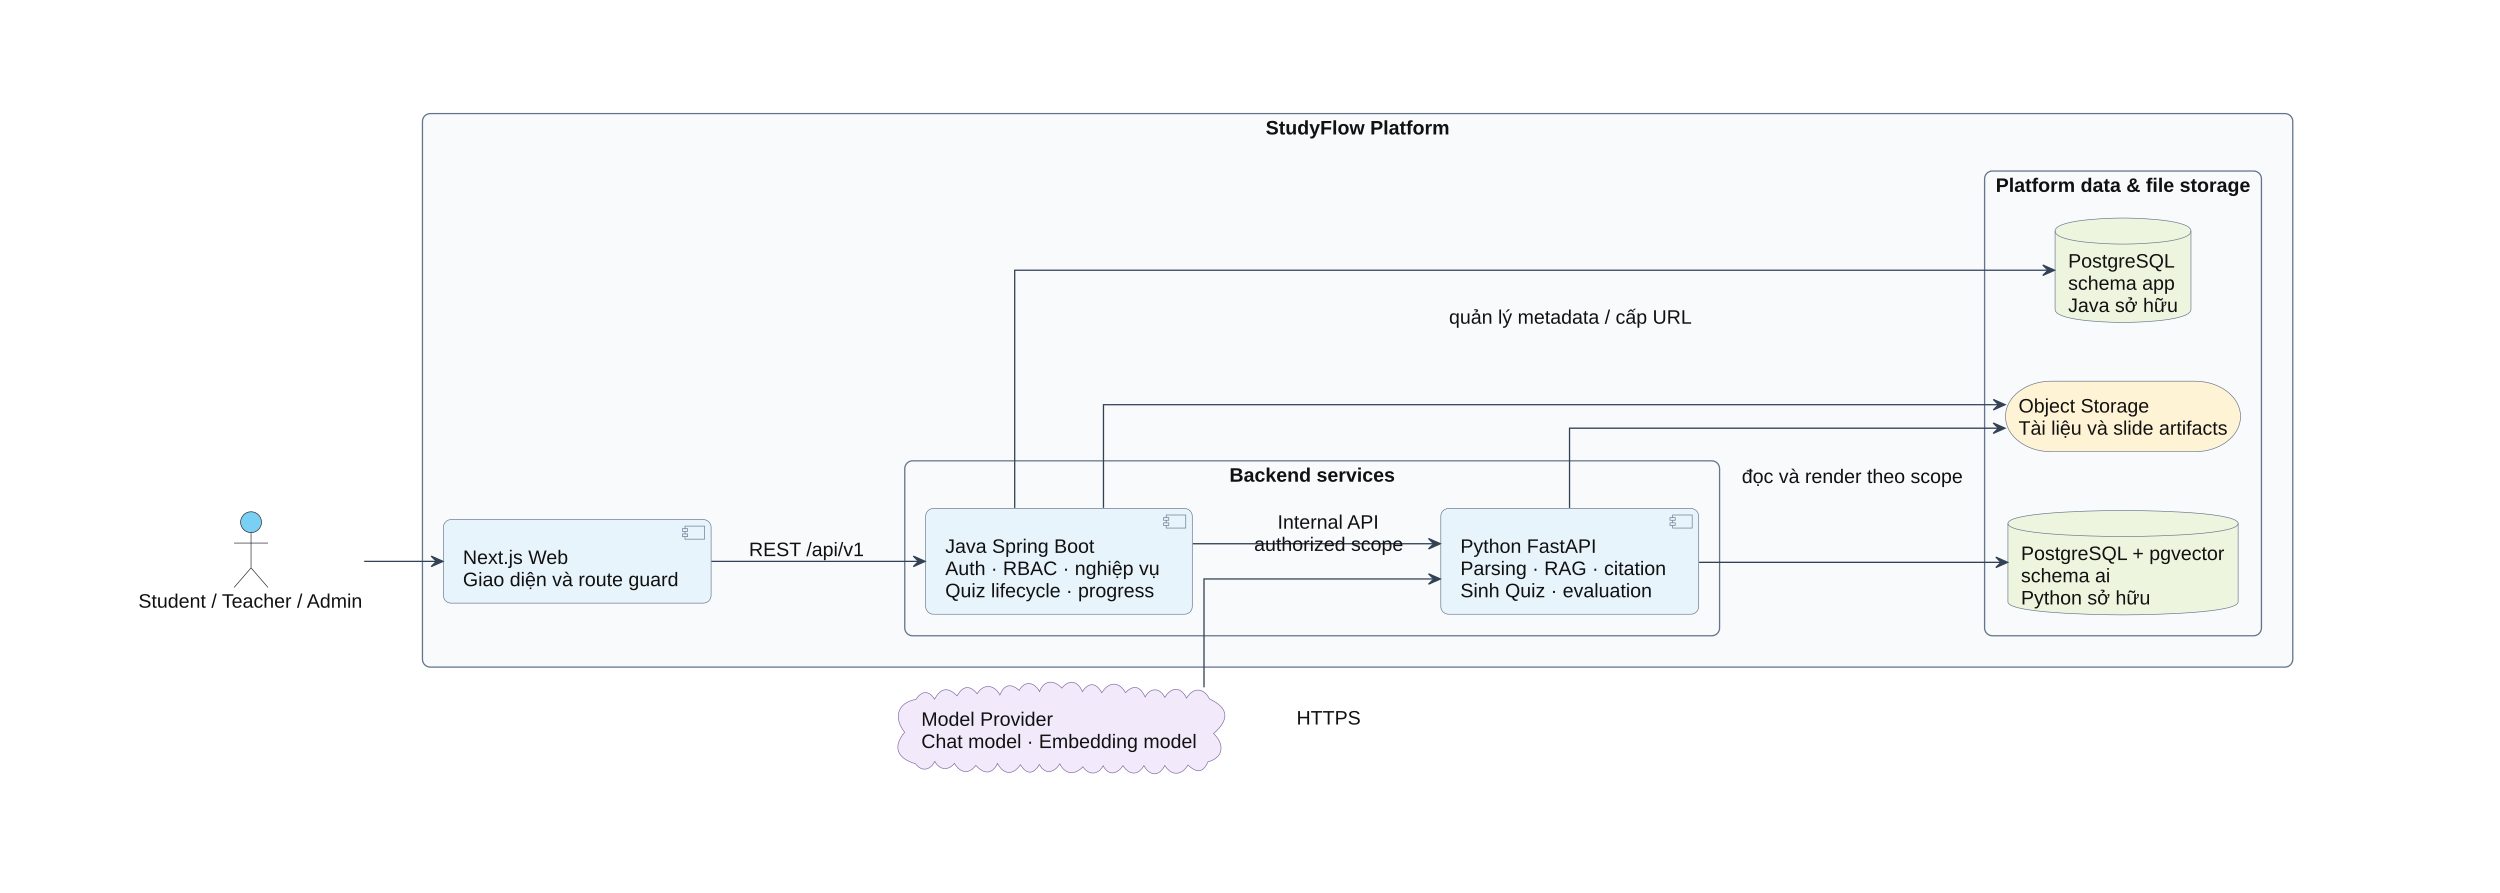
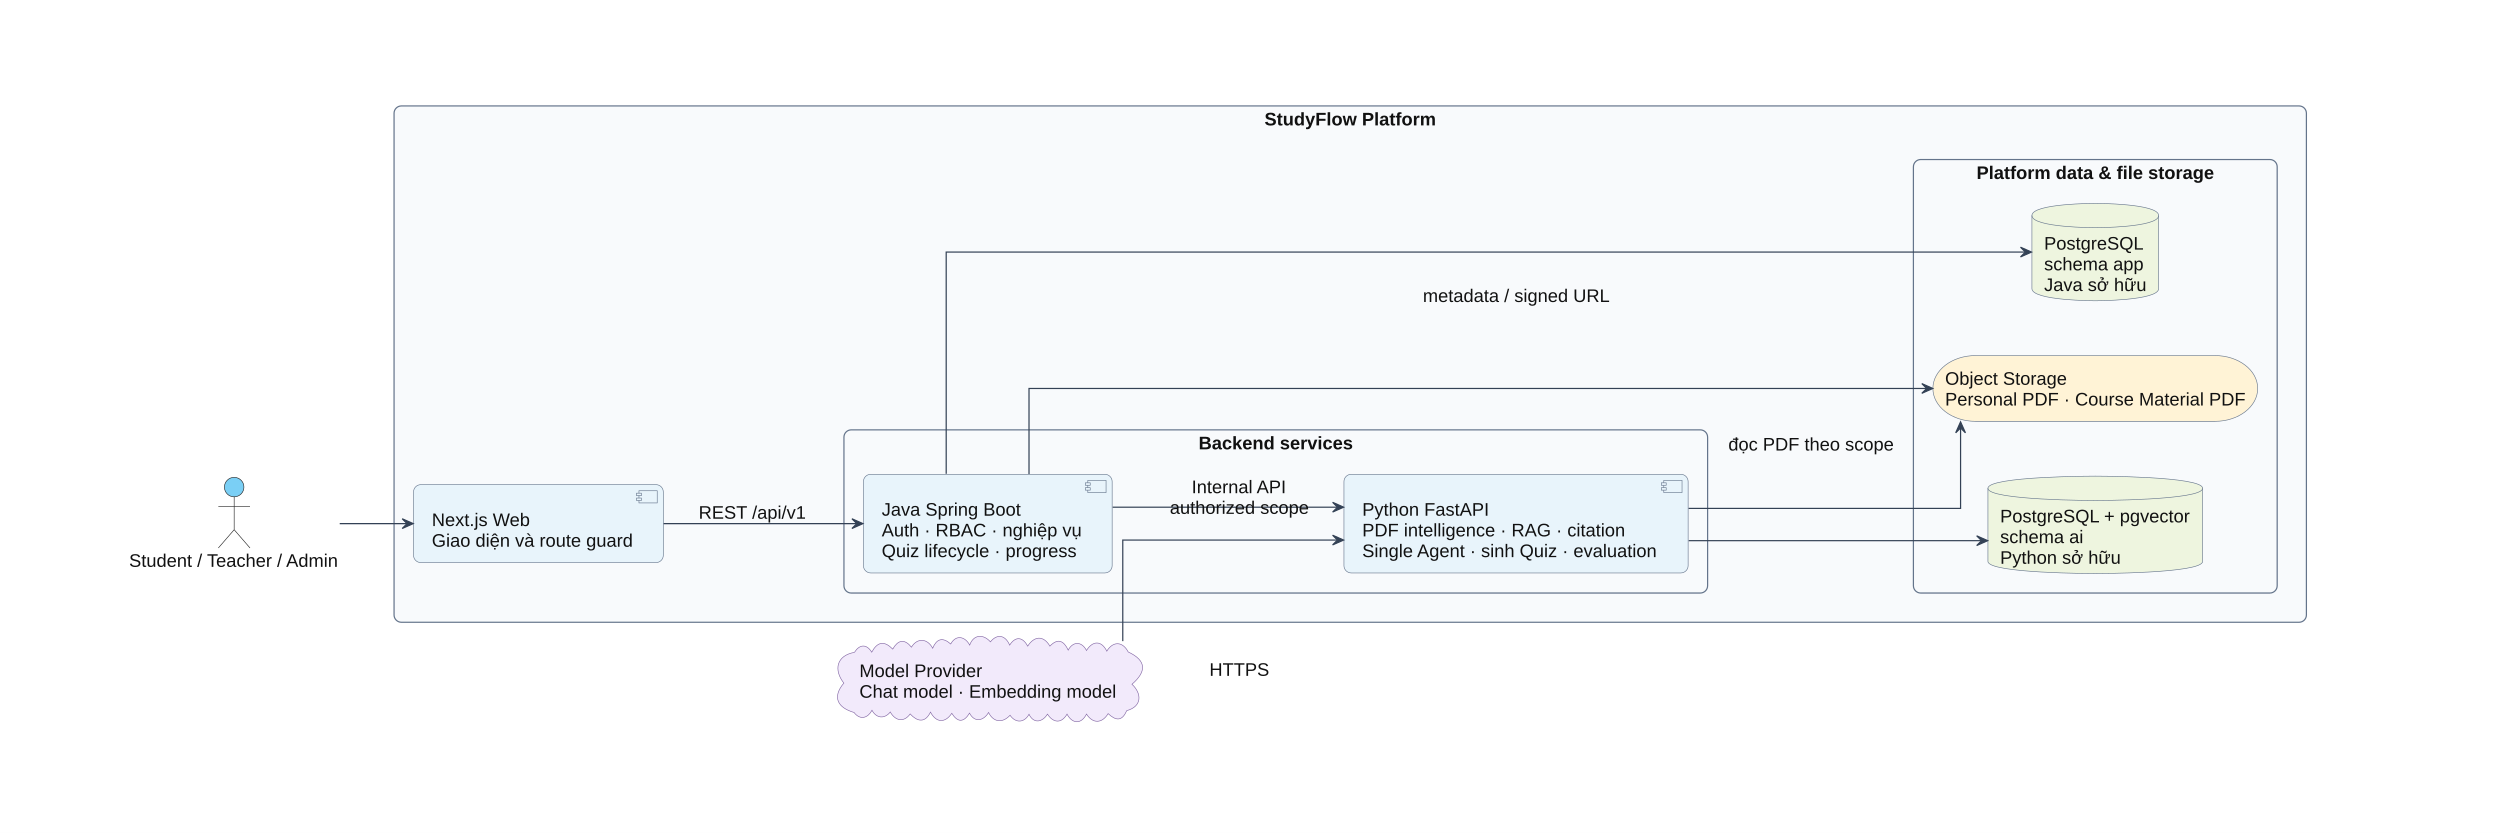
- <svg xmlns="http://www.w3.org/2000/svg" version="1.1" viewBox="-100 -80 1915 684" width="1915" height="684">
-   <rect x="-100" y="-80" width="1915" height="684" fill="#FFFFFF" />
+ <svg xmlns="http://www.w3.org/2000/svg" version="1.1" viewBox="-100 -80 2053 684" width="2053" height="684">
+   <rect x="-100" y="-80" width="2053" height="684" fill="#FFFFFF" />
  <defs />
  <g>
    <g class="cluster" data-qualified-name="platform" id="ent0002" data-source-line="30">
-       <rect x="223.60" y="7" width="1432.66" height="424" rx="6" ry="6" fill="#F8FAFC" stroke="#64748B" stroke-width="1" />
-       <text x="869.51" y="23" font-size="15" fill="#111111" xml:space="preserve" style="white-space: pre" font-weight="bold" font-family="Arial">StudyFlow Platform</text>
+       <rect x="223.60" y="7" width="1570.42" height="424" rx="6" ry="6" fill="#F8FAFC" stroke="#64748B" stroke-width="1" />
+       <text x="938.39" y="23" font-size="15" fill="#111111" xml:space="preserve" style="white-space: pre" font-weight="bold" font-family="Arial">StudyFlow Platform</text>
    </g>
    <g class="cluster" data-qualified-name="platform.backend" id="ent0004" data-source-line="33">
-       <rect x="593.05" y="273" width="624.15" height="134" rx="6" ry="6" fill="#F8FAFC" stroke="#64748B" stroke-width="1" />
-       <text x="841.75" y="289" font-size="15" fill="#111111" xml:space="preserve" style="white-space: pre" font-weight="bold" font-family="Arial">Backend services</text>
+       <rect x="593.05" y="273" width="709.24" height="134" rx="6" ry="6" fill="#F8FAFC" stroke="#64748B" stroke-width="1" />
+       <text x="884.29" y="289" font-size="15" fill="#111111" xml:space="preserve" style="white-space: pre" font-weight="bold" font-family="Arial">Backend services</text>
    </g>
    <g class="cluster" data-qualified-name="platform.data" id="ent0007" data-source-line="38">
-       <rect x="1420.20" y="51" width="212.06" height="356" rx="6" ry="6" fill="#F8FAFC" stroke="#64748B" stroke-width="1" />
-       <text x="1428.71" y="67" font-size="15" fill="#111111" xml:space="preserve" style="white-space: pre" font-weight="bold" font-family="Arial">Platform data &amp; file storage</text>
+       <rect x="1471.29" y="51" width="298.73" height="356" rx="6" ry="6" fill="#F8FAFC" stroke="#64748B" stroke-width="1" />
+       <text x="1523.13" y="67" font-size="15" fill="#111111" xml:space="preserve" style="white-space: pre" font-weight="bold" font-family="Arial">Platform data &amp; file storage</text>
    </g>
    <g class="entity" data-qualified-name="platform.web" id="ent0003" data-source-line="31">
      <rect x="239.60" y="318" width="205.11" height="64" rx="6" ry="6" fill="#E8F4FB" stroke="#64748B" stroke-width="0.50" />
      <rect x="424.71" y="323" width="15" height="10" fill="#E8F4FB" stroke="#64748B" stroke-width="0.50" />
      <rect x="422.71" y="325" width="4" height="2" fill="#E8F4FB" stroke="#64748B" stroke-width="0.50" />
      <rect x="422.71" y="329" width="4" height="2" fill="#E8F4FB" stroke="#64748B" stroke-width="0.50" />
      <text x="254.60" y="352" font-size="15" fill="#111111" xml:space="preserve" style="white-space: pre" font-family="Arial">Next.js Web</text>
      <text x="254.60" y="369" font-size="15" fill="#111111" xml:space="preserve" style="white-space: pre" font-family="Arial">Giao diện và route guard</text>
    </g>
    <g class="entity" data-qualified-name="platform.backend.java" id="ent0005" data-source-line="34">
      <rect x="609.05" y="309.50" width="204.25" height="81" rx="6" ry="6" fill="#E8F4FB" stroke="#64748B" stroke-width="0.50" />
      <rect x="793.30" y="314.50" width="15" height="10" fill="#E8F4FB" stroke="#64748B" stroke-width="0.50" />
      <rect x="791.30" y="316.50" width="4" height="2" fill="#E8F4FB" stroke="#64748B" stroke-width="0.50" />
      <rect x="791.30" y="320.50" width="4" height="2" fill="#E8F4FB" stroke="#64748B" stroke-width="0.50" />
      <text x="624.05" y="343.50" font-size="15" fill="#111111" xml:space="preserve" style="white-space: pre" font-family="Arial">Java Spring Boot</text>
      <text x="624.05" y="360.50" font-size="15" fill="#111111" xml:space="preserve" style="white-space: pre" font-family="Arial">Auth · RBAC · nghiệp vụ</text>
      <text x="624.05" y="377.50" font-size="15" fill="#111111" xml:space="preserve" style="white-space: pre" font-family="Arial">Quiz lifecycle · progress</text>
    </g>
    <g class="entity" data-qualified-name="platform.backend.ai" id="ent0006" data-source-line="35">
-       <rect x="1003.65" y="309.50" width="197.55" height="81" rx="6" ry="6" fill="#E8F4FB" stroke="#64748B" stroke-width="0.50" />
-       <rect x="1181.20" y="314.50" width="15" height="10" fill="#E8F4FB" stroke="#64748B" stroke-width="0.50" />
-       <rect x="1179.20" y="316.50" width="4" height="2" fill="#E8F4FB" stroke="#64748B" stroke-width="0.50" />
-       <rect x="1179.20" y="320.50" width="4" height="2" fill="#E8F4FB" stroke="#64748B" stroke-width="0.50" />
+       <rect x="1003.65" y="309.50" width="282.64" height="81" rx="6" ry="6" fill="#E8F4FB" stroke="#64748B" stroke-width="0.50" />
+       <rect x="1266.29" y="314.50" width="15" height="10" fill="#E8F4FB" stroke="#64748B" stroke-width="0.50" />
+       <rect x="1264.29" y="316.50" width="4" height="2" fill="#E8F4FB" stroke="#64748B" stroke-width="0.50" />
+       <rect x="1264.29" y="320.50" width="4" height="2" fill="#E8F4FB" stroke="#64748B" stroke-width="0.50" />
      <text x="1018.65" y="343.50" font-size="15" fill="#111111" xml:space="preserve" style="white-space: pre" font-family="Arial">Python FastAPI</text>
-       <text x="1018.65" y="360.50" font-size="15" fill="#111111" xml:space="preserve" style="white-space: pre" font-family="Arial">Parsing · RAG · citation</text>
-       <text x="1018.65" y="377.50" font-size="15" fill="#111111" xml:space="preserve" style="white-space: pre" font-family="Arial">Sinh Quiz · evaluation</text>
+       <text x="1018.65" y="360.50" font-size="15" fill="#111111" xml:space="preserve" style="white-space: pre" font-family="Arial">PDF intelligence · RAG · citation</text>
+       <text x="1018.65" y="377.50" font-size="15" fill="#111111" xml:space="preserve" style="white-space: pre" font-family="Arial">Single Agent · sinh Quiz · evaluation</text>
    </g>
    <g class="entity" data-qualified-name="platform.data.appdb" id="ent0008" data-source-line="39">
-       <path d="M1474.19,97 C1474.19,87 1526.23,87 1526.23,87 C1526.23,87 1578.27,87 1578.27,97 L1578.27,157 C1578.27,167 1526.23,167 1526.23,167 C1526.23,167 1474.19,167 1474.19,157 L1474.19,97" fill="#EEF5DF" stroke="#64748B" stroke-width="0.50" />
-       <path d="M1474.19,97 C1474.19,107 1526.23,107 1526.23,107 C1526.23,107 1578.27,107 1578.27,97" fill="#00000000" stroke="#64748B" stroke-width="0.50" />
-       <text x="1484.19" y="125" font-size="15" fill="#111111" xml:space="preserve" style="white-space: pre" font-family="Arial">PostgreSQL</text>
-       <text x="1484.19" y="142" font-size="15" fill="#111111" xml:space="preserve" style="white-space: pre" font-family="Arial">schema app</text>
-       <text x="1484.19" y="159" font-size="15" fill="#111111" xml:space="preserve" style="white-space: pre" font-family="Arial">Java sở hữu</text>
+       <path d="M1568.61,97 C1568.61,87 1620.65,87 1620.65,87 C1620.65,87 1672.69,87 1672.69,97 L1672.69,157 C1672.69,167 1620.65,167 1620.65,167 C1620.65,167 1568.61,167 1568.61,157 L1568.61,97" fill="#EEF5DF" stroke="#64748B" stroke-width="0.50" />
+       <path d="M1568.61,97 C1568.61,107 1620.65,107 1620.65,107 C1620.65,107 1672.69,107 1672.69,97" fill="#00000000" stroke="#64748B" stroke-width="0.50" />
+       <text x="1578.61" y="125" font-size="15" fill="#111111" xml:space="preserve" style="white-space: pre" font-family="Arial">PostgreSQL</text>
+       <text x="1578.61" y="142" font-size="15" fill="#111111" xml:space="preserve" style="white-space: pre" font-family="Arial">schema app</text>
+       <text x="1578.61" y="159" font-size="15" fill="#111111" xml:space="preserve" style="white-space: pre" font-family="Arial">Java sở hữu</text>
    </g>
    <g class="entity" data-qualified-name="platform.data.aidb" id="ent0009" data-source-line="40">
-       <path d="M1438.07,321 C1438.07,311 1526.24,311 1526.24,311 C1526.24,311 1614.41,311 1614.41,321 L1614.41,381 C1614.41,391 1526.24,391 1526.24,391 C1526.24,391 1438.07,391 1438.07,381 L1438.07,321" fill="#EEF5DF" stroke="#64748B" stroke-width="0.50" />
-       <path d="M1438.07,321 C1438.07,331 1526.24,331 1526.24,331 C1526.24,331 1614.41,331 1614.41,321" fill="#00000000" stroke="#64748B" stroke-width="0.50" />
-       <text x="1448.07" y="349" font-size="15" fill="#111111" xml:space="preserve" style="white-space: pre" font-family="Arial">PostgreSQL + pgvector</text>
-       <text x="1448.07" y="366" font-size="15" fill="#111111" xml:space="preserve" style="white-space: pre" font-family="Arial">schema ai</text>
-       <text x="1448.07" y="383" font-size="15" fill="#111111" xml:space="preserve" style="white-space: pre" font-family="Arial">Python sở hữu</text>
+       <path d="M1532.49,321 C1532.49,311 1620.66,311 1620.66,311 C1620.66,311 1708.83,311 1708.83,321 L1708.83,381 C1708.83,391 1620.66,391 1620.66,391 C1620.66,391 1532.49,391 1532.49,381 L1532.49,321" fill="#EEF5DF" stroke="#64748B" stroke-width="0.50" />
+       <path d="M1532.49,321 C1532.49,331 1620.66,331 1620.66,331 C1620.66,331 1708.83,331 1708.83,321" fill="#00000000" stroke="#64748B" stroke-width="0.50" />
+       <text x="1542.49" y="349" font-size="15" fill="#111111" xml:space="preserve" style="white-space: pre" font-family="Arial">PostgreSQL + pgvector</text>
+       <text x="1542.49" y="366" font-size="15" fill="#111111" xml:space="preserve" style="white-space: pre" font-family="Arial">schema ai</text>
+       <text x="1542.49" y="383" font-size="15" fill="#111111" xml:space="preserve" style="white-space: pre" font-family="Arial">Python sở hữu</text>
    </g>
    <g class="entity" data-qualified-name="platform.data.storage" id="ent0010" data-source-line="41">
-       <rect x="1436.20" y="212" width="180.06" height="54" rx="35" ry="35" fill="#FFF3D6" stroke="#64748B" stroke-width="0.50" />
-       <text x="1446.20" y="236" font-size="15" fill="#111111" xml:space="preserve" style="white-space: pre" font-family="Arial">Object Storage</text>
-       <text x="1446.20" y="253" font-size="15" fill="#111111" xml:space="preserve" style="white-space: pre" font-family="Arial">Tài liệu và slide artifacts</text>
+       <rect x="1487.29" y="212" width="266.74" height="54" rx="35" ry="35" fill="#FFF3D6" stroke="#64748B" stroke-width="0.50" />
+       <text x="1497.29" y="236" font-size="15" fill="#111111" xml:space="preserve" style="white-space: pre" font-family="Arial">Object Storage</text>
+       <text x="1497.29" y="253" font-size="15" fill="#111111" xml:space="preserve" style="white-space: pre" font-family="Arial">Personal PDF · Course Material PDF</text>
    </g>
    <g class="entity" data-qualified-name="user" id="ent0001" data-source-line="28">
      <circle cx="92.30" cy="320" r="8" fill="#7ACFF5" stroke="#222222" stroke-width="0.50" />
      <path d="M92.30,328 L92.30,355 M79.30,336 L105.30,336 M92.30,355 L79.30,370 M92.30,355 L105.30,370" fill="#00000000" stroke="#222222" stroke-width="0.50" />
      <text x="6" y="385.50" font-size="15" fill="#111111" xml:space="preserve" style="white-space: pre" font-family="Arial">Student / Teacher / Admin</text>
    </g>
    <g class="entity" data-qualified-name="model" id="ent0017" data-source-line="52">
      <path d="M601.67,455.71 C605.80,449.09 611.58,448.60 615.85,455.55 C620.65,446.93 626.03,445.93 633.12,453.03 C637.42,445.50 642.66,444.29 648.48,451.44 C653.44,443.35 661.74,444.38 665.90,452.31 C669.25,444.37 674.17,443.08 680.72,448.84 C685.25,440.70 692.62,442.85 696.30,449.72 C699.62,440.72 707.63,440.63 713.33,447.09 C719.20,439.85 725.79,441.91 729.12,449.75 C734.10,442.11 739.85,443.10 743.97,450.59 C749.26,442.28 756.88,441.53 762.17,450.59 C768.85,443.67 773.67,446.34 777.21,453.86 C781.32,446.31 788.42,446.75 792.22,454.17 C797.26,446.12 804.43,445.69 808.91,454.72 C814.09,446.26 821.96,446.70 826.49,455.39 C841.80,462.54 841.51,471.60 829.57,481.91 C837.72,489.46 838.00,500.14 825.29,503.58 C821.31,512.58 816.36,511.90 809.99,506.03 C805.08,514.13 797.49,514.59 792.24,506.40 C787.89,514.99 780.63,514.59 776.24,506.44 C771.61,514.49 764.89,513.66 760.21,506.49 C756.17,512.77 749.14,514.88 745.02,506.57 C741.18,513.69 734.00,514.02 729.46,507.36 C723.37,513.97 715.98,513.39 711.79,505.11 C707.97,511.67 700.51,513.94 696.19,505.63 C691.41,513.35 686.55,513.53 681.61,505.78 C676.03,514.09 668.75,513.56 664.12,504.81 C659.59,513.97 653.33,512.64 647.42,506.30 C642.05,513.74 635.04,511.75 631.10,504.70 C626.35,510.67 619.64,509.89 616.08,503.29 C612.62,509.74 606.39,511.66 601.34,505.09 C588.19,501.25 582.98,492.81 592.97,480.95 C584.51,470.22 586.81,458.40 601.67,455.71" fill="#F2EAFB" stroke="#8064A2" stroke-width="0.50" />
      <text x="605.71" y="476" font-size="15" fill="#111111" xml:space="preserve" style="white-space: pre" font-family="Arial">Model Provider</text>
      <text x="605.71" y="493" font-size="15" fill="#111111" xml:space="preserve" style="white-space: pre" font-family="Arial">Chat model · Embedding model</text>
    </g>
    <g class="link" data-entity-1="ent0003" data-entity-2="ent0005" id="lnk11" data-source-line="44" data-link-type="dependency">
      <path d="M444.94,350 C496.02,350 552.57,350 603.61,350" fill="none" stroke="#334155" stroke-width="1" />
      <polygon points="608.61,350 599.61,346 603.61,350 599.61,354 608.61,350" fill="#334155" stroke="#334155" stroke-width="1" />
      <text x="473.71" y="346" font-size="15" fill="#111111" xml:space="preserve" style="white-space: pre" font-family="Arial">REST /api/v1</text>
    </g>
    <g class="link" data-entity-1="ent0005" data-entity-2="ent0006" id="lnk12" data-source-line="45" data-link-type="dependency">
-       <path d="M813.72,336.5 C872.24,336.5 940.27,336.5 998.23,336.5" fill="none" stroke="#334155" stroke-width="1" />
-       <polygon points="1003.23,336.50 994.23,332.50 998.23,336.50 994.23,340.50 1003.23,336.50" fill="#334155" stroke="#334155" stroke-width="1" />
+       <path d="M813.71,336.5 C870.32,336.5 936.5,336.5 998.35,336.5" fill="none" stroke="#334155" stroke-width="1" />
+       <polygon points="1003.35,336.50 994.35,332.50 998.35,336.50 994.35,340.50 1003.35,336.50" fill="#334155" stroke="#334155" stroke-width="1" />
      <text x="878.58" y="325" font-size="15" fill="#111111" xml:space="preserve" style="white-space: pre" font-family="Arial">Internal API</text>
      <text x="860.65" y="342" font-size="15" fill="#111111" xml:space="preserve" style="white-space: pre" font-family="Arial">authorized scope</text>
    </g>
    <g class="link" data-entity-1="ent0005" data-entity-2="ent0008" id="lnk13" data-source-line="46" data-link-type="dependency">
-       <path d="M677.26,309.1 C677.26,244.72 677.26,127 677.26,127 C677.26,127 1283.67,127 1468.77,127" fill="none" stroke="#334155" stroke-width="1" />
-       <polygon points="1473.77,127 1464.77,123 1468.77,127 1464.77,131 1473.77,127" fill="#334155" stroke="#334155" stroke-width="1" />
+       <path d="M677.02,309.1 C677.02,244.72 677.02,127 677.02,127 C677.02,127 1364.97,127 1563.24,127" fill="none" stroke="#334155" stroke-width="1" />
+       <polygon points="1568.24,127 1559.24,123 1563.24,127 1559.24,131 1568.24,127" fill="#334155" stroke="#334155" stroke-width="1" />
    </g>
    <g class="link" data-entity-1="ent0006" data-entity-2="ent0009" id="lnk14" data-source-line="47" data-link-type="dependency">
-       <path d="M1201.52,350.75 C1273.08,350.75 1363.85,350.75 1432.82,350.75" fill="none" stroke="#334155" stroke-width="1" />
-       <polygon points="1437.82,350.75 1428.82,346.75 1432.82,350.75 1428.82,354.75 1437.82,350.75" fill="#334155" stroke="#334155" stroke-width="1" />
+       <path d="M1286.72,364 C1366.4,364 1458.38,364 1527.25,364" fill="none" stroke="#334155" stroke-width="1" />
+       <polygon points="1532.25,364 1523.25,360 1527.25,364 1523.25,368 1532.25,364" fill="#334155" stroke="#334155" stroke-width="1" />
    </g>
    <g class="link" data-entity-1="ent0005" data-entity-2="ent0010" id="lnk15" data-source-line="48" data-link-type="dependency">
-       <path d="M745.26,309.04 C745.26,274.28 745.26,230 745.26,230 C745.26,230 1225.31,230 1430.88,230" fill="none" stroke="#334155" stroke-width="1" />
-       <polygon points="1435.88,230 1426.88,226 1430.88,230 1426.88,234 1435.88,230" fill="#334155" stroke="#334155" stroke-width="1" />
-       <text x="1009.93" y="168" font-size="15" fill="#111111" xml:space="preserve" style="white-space: pre" font-family="Arial">quản lý metadata / cấp URL</text>
+       <path d="M745.02,309.3 C745.02,277.62 745.02,239 745.02,239 C745.02,239 1237.07,239 1482.19,239" fill="none" stroke="#334155" stroke-width="1" />
+       <polygon points="1487.19,239 1478.19,235 1482.19,239 1478.19,243 1487.19,239" fill="#334155" stroke="#334155" stroke-width="1" />
+       <text x="1068.47" y="168" font-size="15" fill="#111111" xml:space="preserve" style="white-space: pre" font-family="Arial">metadata / signed URL</text>
    </g>
    <g class="link" data-entity-1="ent0006" data-entity-2="ent0010" id="lnk16" data-source-line="49" data-link-type="dependency">
-       <path d="M1102.26,309.1 C1102.26,280.72 1102.26,248 1102.26,248 C1102.26,248 1306.29,248 1430.8,248" fill="none" stroke="#334155" stroke-width="1" />
-       <polygon points="1435.80,248 1426.80,244 1430.80,248 1426.80,252 1435.80,248" fill="#334155" stroke="#334155" stroke-width="1" />
-       <text x="1234.20" y="290" font-size="15" fill="#111111" xml:space="preserve" style="white-space: pre" font-family="Arial">đọc và render theo scope</text>
+       <path d="M1286.63,337.5 C1389.25,337.5 1510.02,337.5 1510.02,337.5 C1510.02,337.5 1510.02,300.58 1510.02,271.44" fill="none" stroke="#334155" stroke-width="1" />
+       <polygon points="1510.02,266.44 1506.02,275.44 1510.02,271.44 1514.02,275.44 1510.02,266.44" fill="#334155" stroke="#334155" stroke-width="1" />
+       <text x="1319.29" y="290" font-size="15" fill="#111111" xml:space="preserve" style="white-space: pre" font-family="Arial">đọc PDF theo scope</text>
    </g>
    <g class="link" data-entity-1="ent0001" data-entity-2="ent0003" id="lnk18" data-source-line="54" data-link-type="dependency">
      <path d="M178.98,350 C198.43,350 214.25,350 234.29,350" fill="none" stroke="#334155" stroke-width="1" />
      <polygon points="239.29,350 230.29,346 234.29,350 230.29,354 239.29,350" fill="#334155" stroke="#334155" stroke-width="1" />
    </g>
    <g class="link" data-entity-1="ent0017" data-entity-2="ent0006" id="lnk19" data-source-line="55" data-link-type="dependency">
-       <path d="M822.26,446.52 C822.26,412.36 822.26,363.5 822.26,363.5 C822.26,363.5 917.66,363.5 998.26,363.5" fill="none" stroke="#334155" stroke-width="1" />
-       <polygon points="1003.26,363.50 994.26,359.50 998.26,363.50 994.26,367.50 1003.26,363.50" fill="#334155" stroke="#334155" stroke-width="1" />
+       <path d="M822.02,446.52 C822.02,412.36 822.02,363.5 822.02,363.5 C822.02,363.5 911.55,363.5 998.32,363.5" fill="none" stroke="#334155" stroke-width="1" />
+       <polygon points="1003.32,363.50 994.32,359.50 998.32,363.50 994.32,367.50 1003.32,363.50" fill="#334155" stroke="#334155" stroke-width="1" />
      <text x="893.15" y="475" font-size="15" fill="#111111" xml:space="preserve" style="white-space: pre" font-family="Arial">HTTPS</text>
    </g>
  </g>
</svg>
